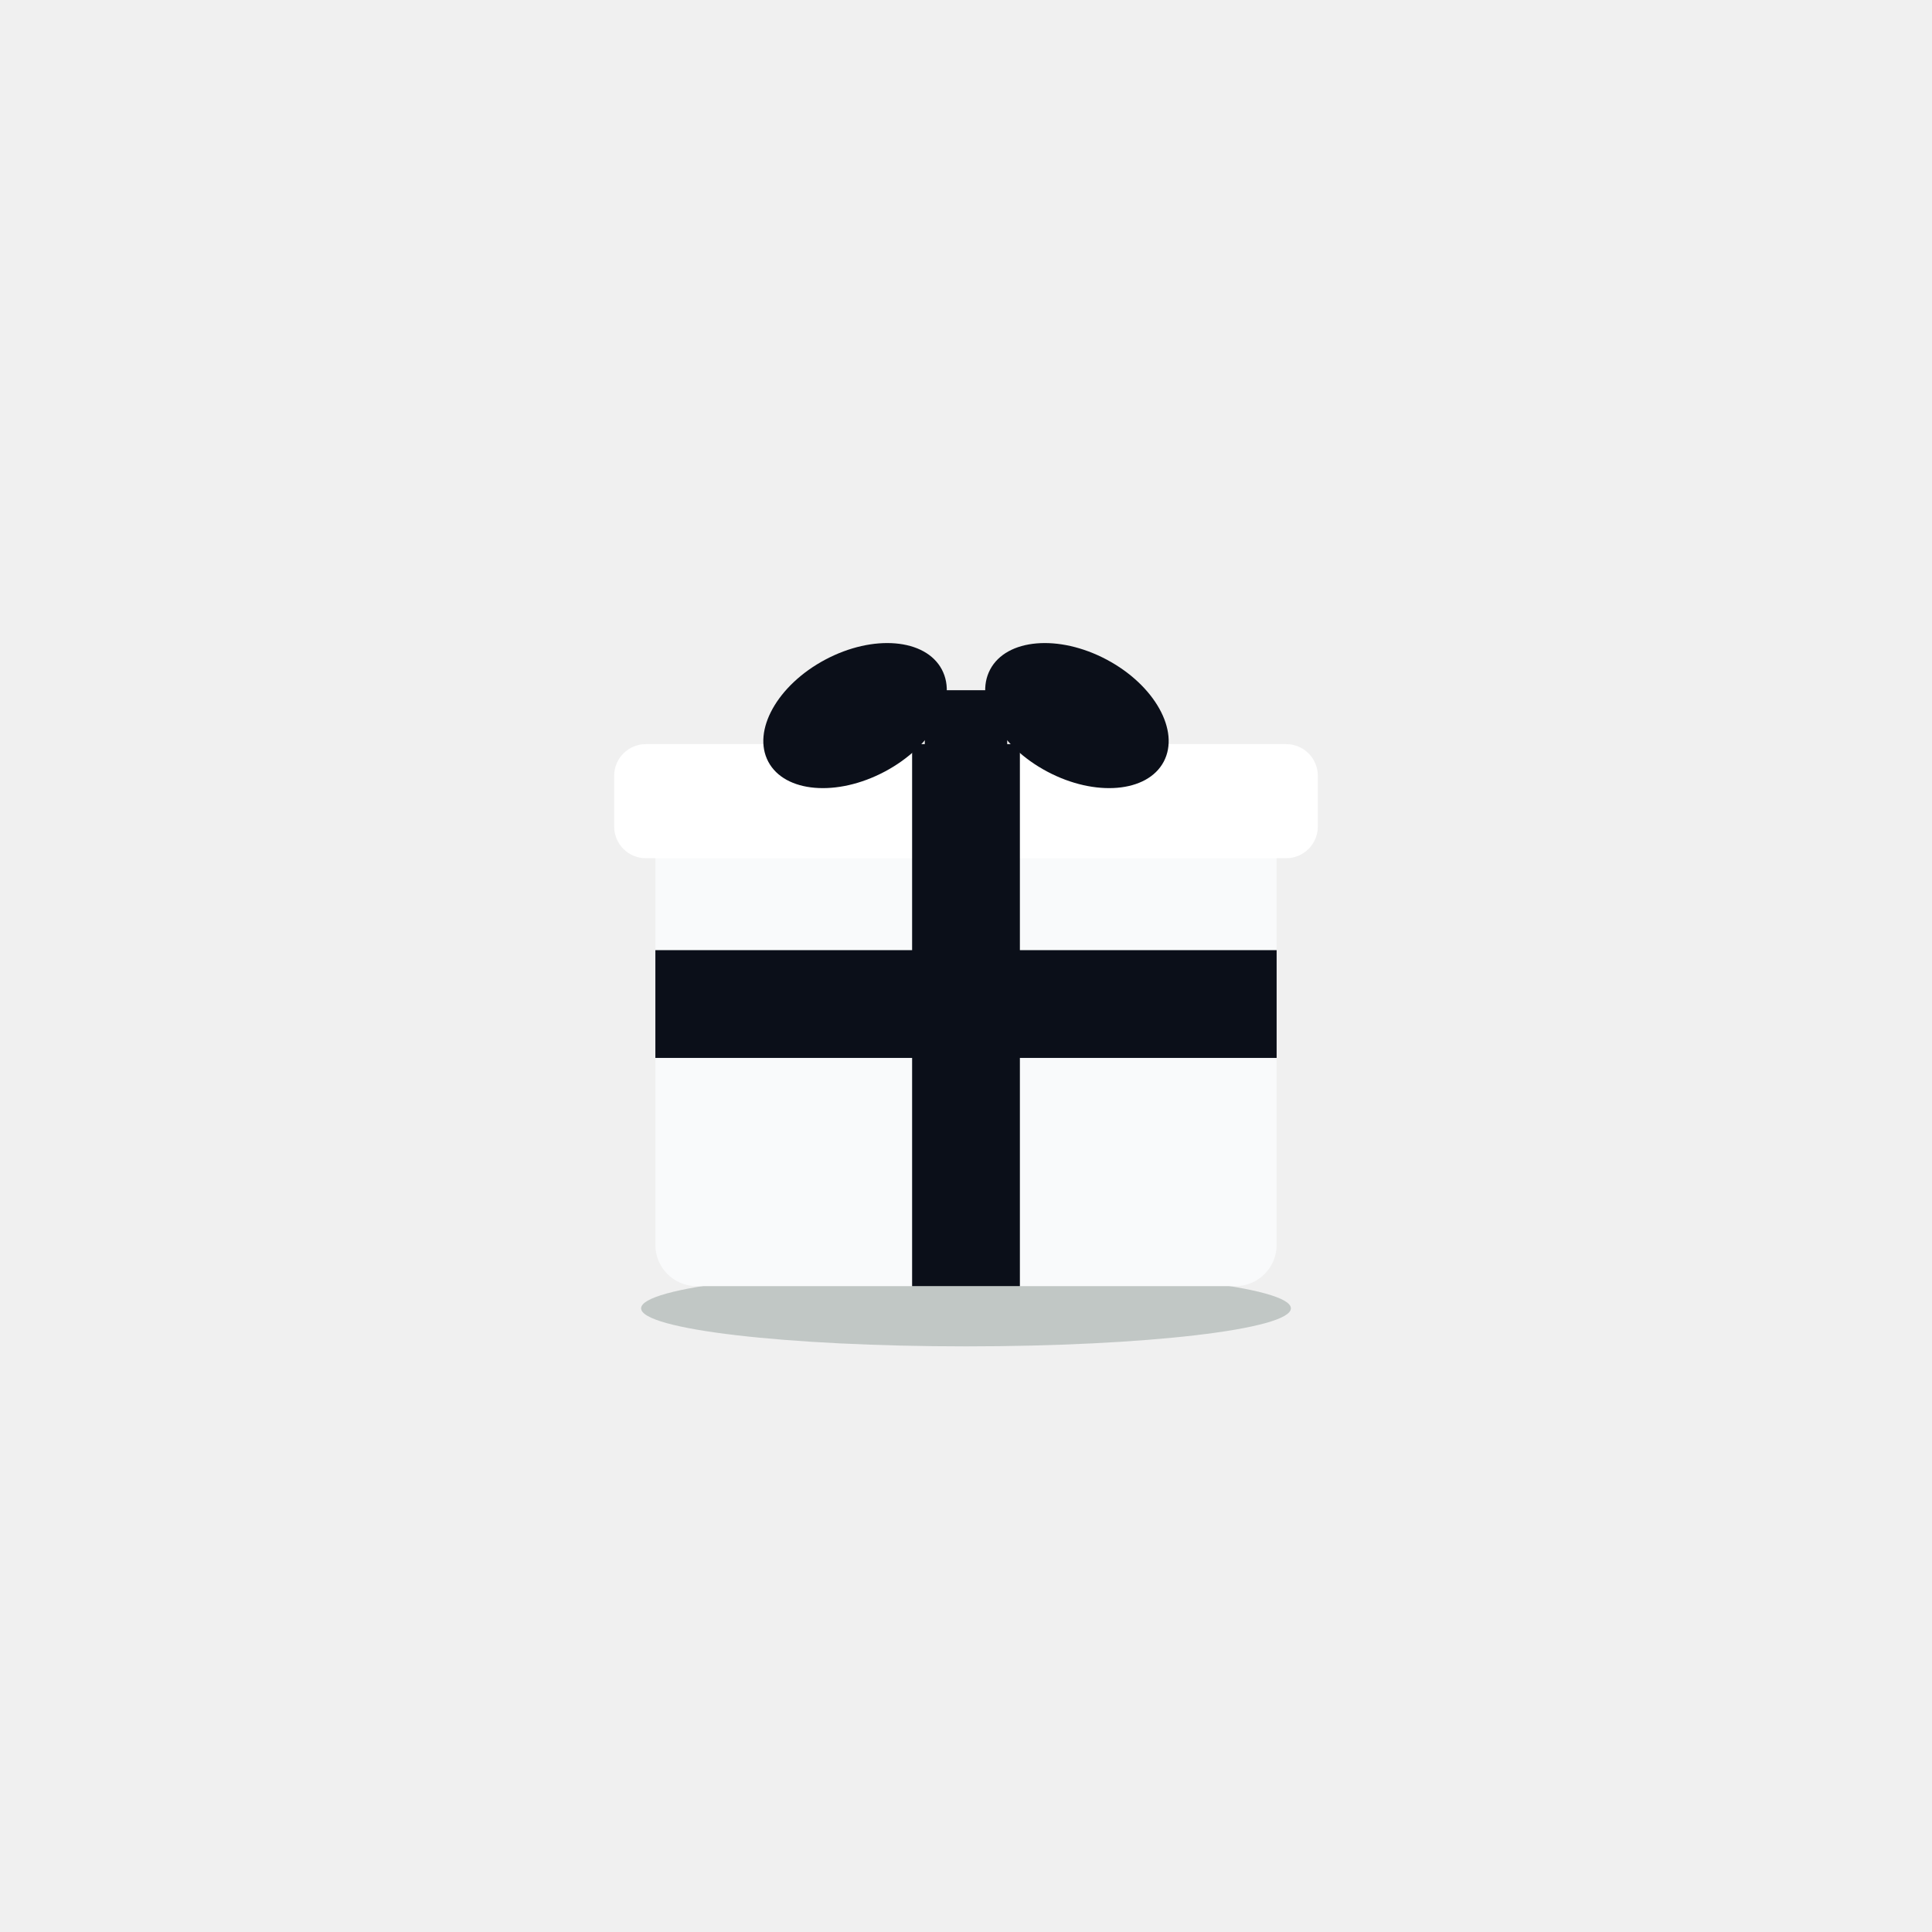
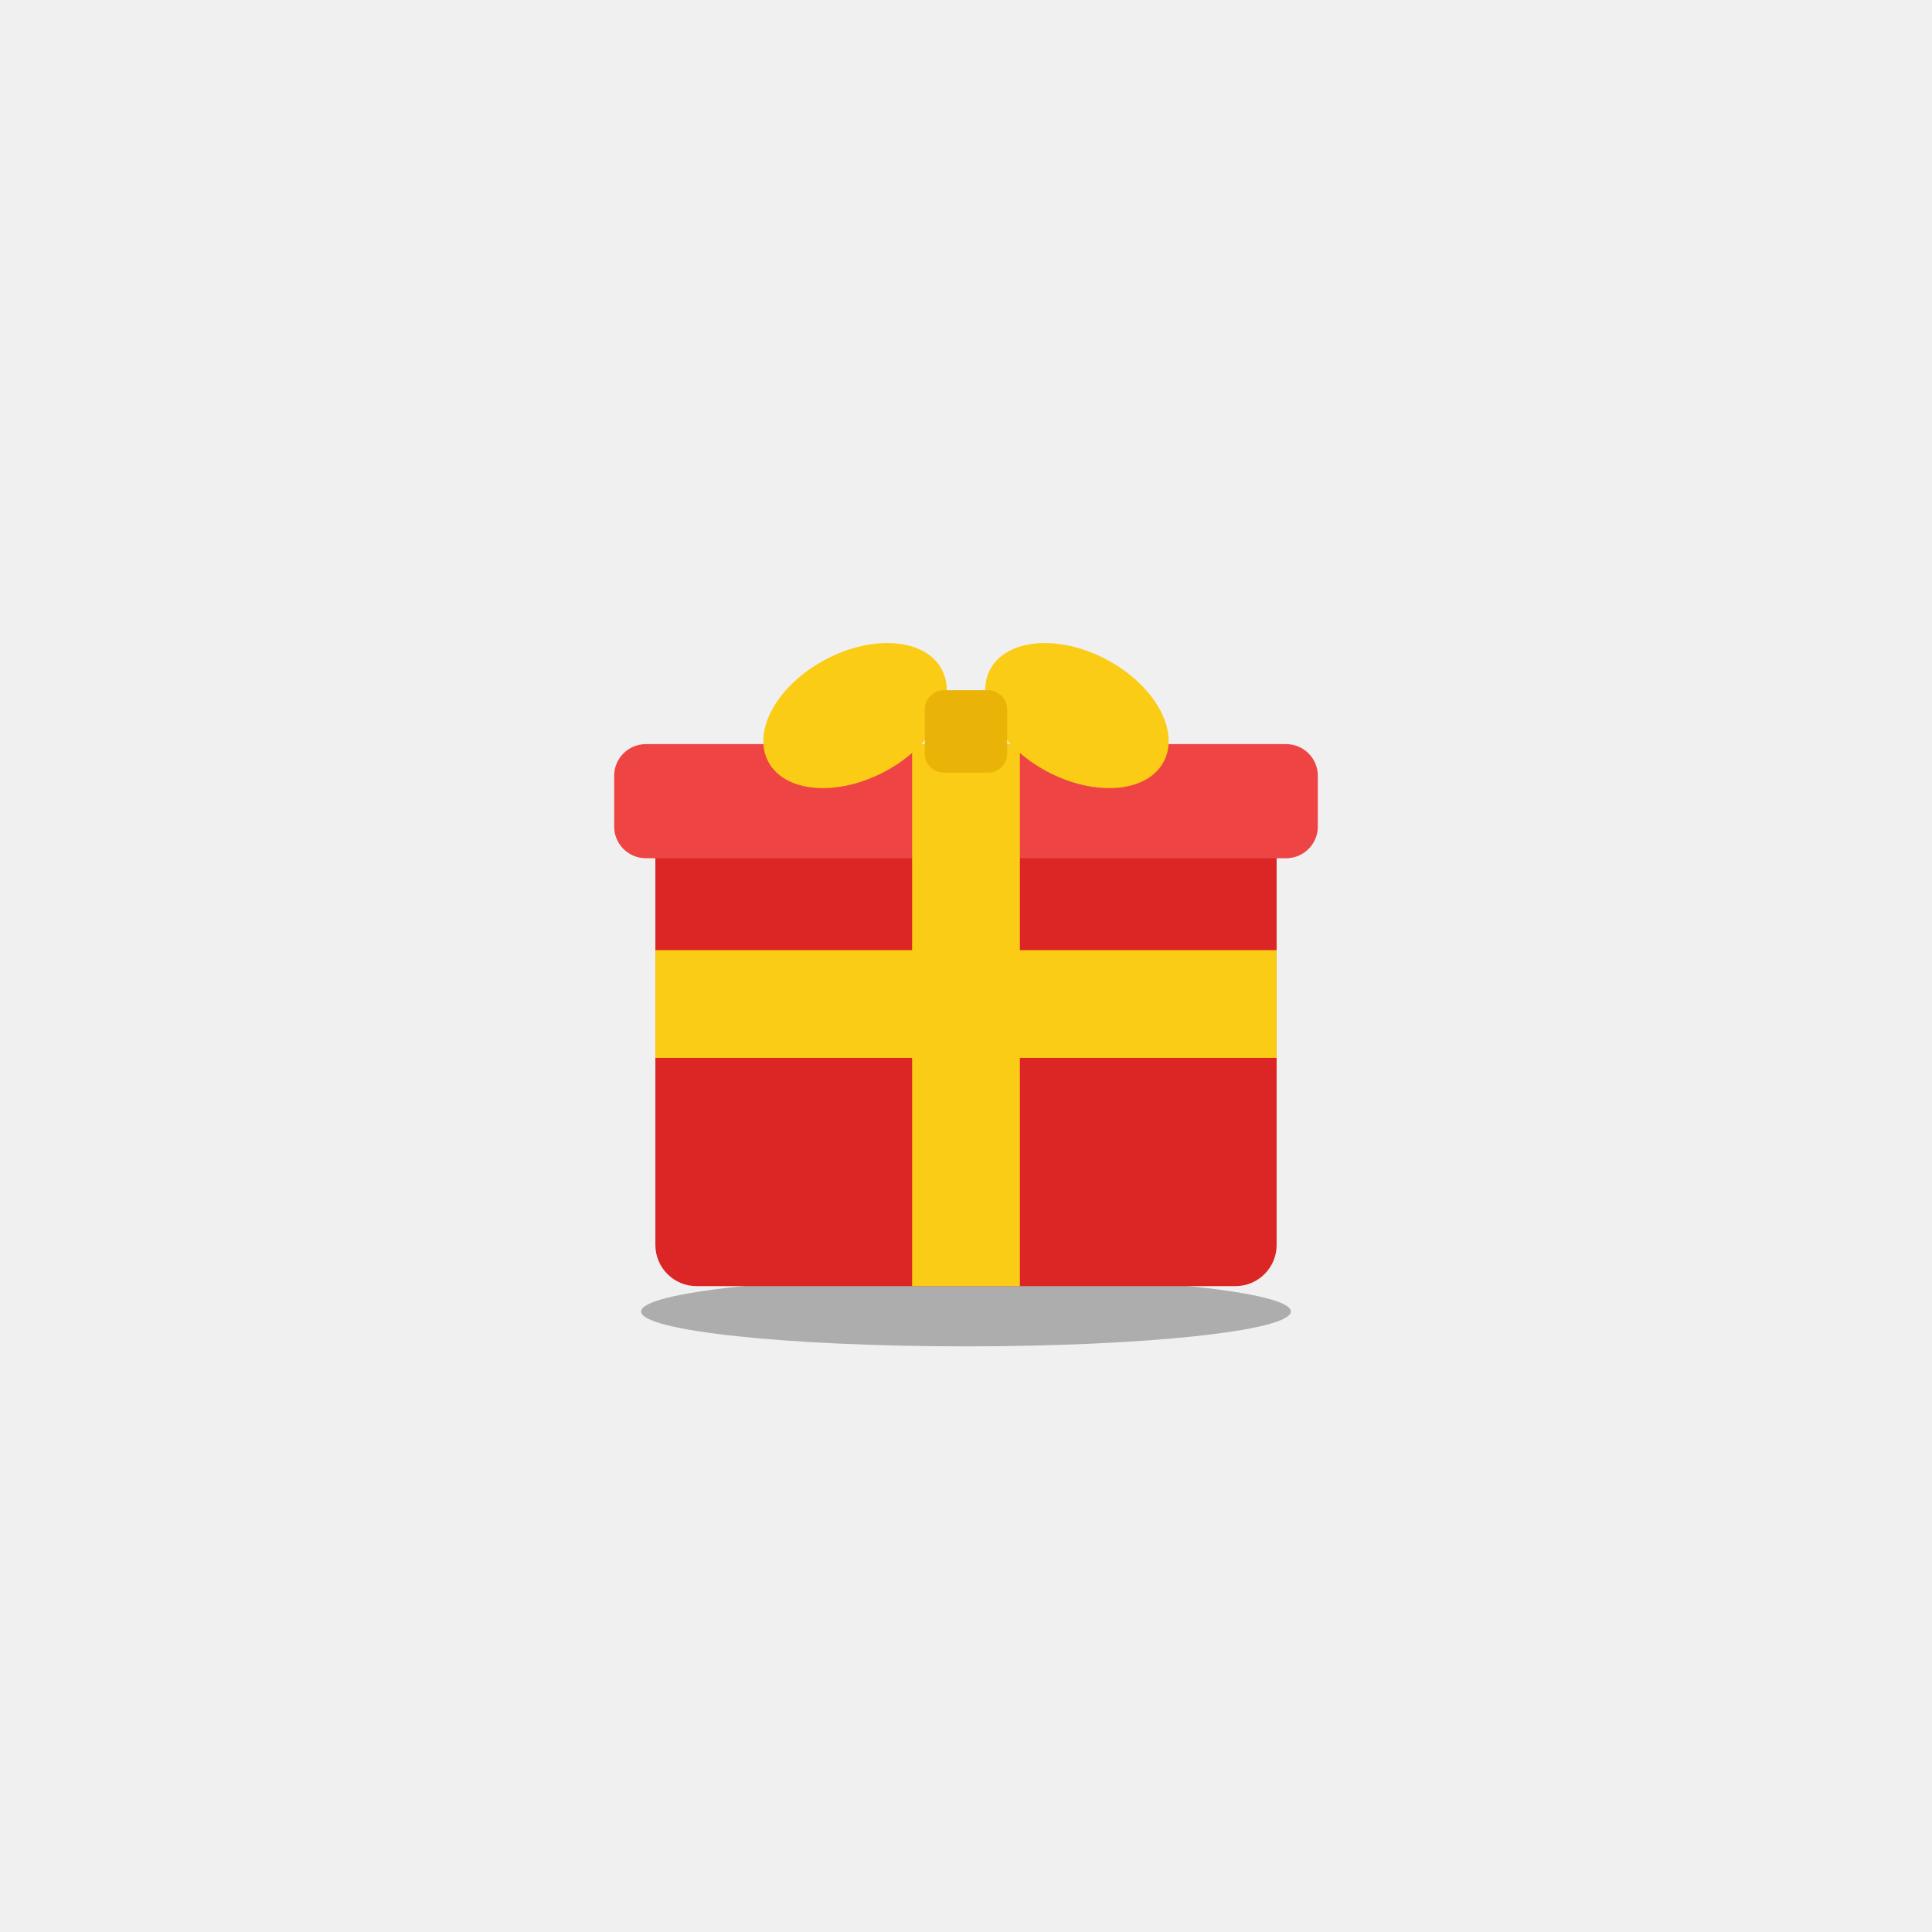
<svg xmlns="http://www.w3.org/2000/svg" width="1024" height="1024" viewBox="0 0 1024 1024">
  <g transform="translate(512 512) scale(0.84) translate(-512 -518)">
-     <ellipse cx="512" cy="734" rx="205" ry="24" fill="#04231A" opacity="0.20" />
-     <rect x="316" y="420" width="392" height="300" rx="26" fill="#F9FAFB" />
-     <rect x="290" y="378" width="444" height="72" rx="20" fill="#FFFFFF" />
-     <rect x="478" y="378" width="68" height="342" fill="#0B0F19" />
-     <rect x="316" y="508" width="392" height="68" fill="#0B0F19" />
-     <ellipse cx="442" cy="360" rx="62" ry="40" transform="rotate(-28 442 360)" fill="#0B0F19" />
-     <ellipse cx="582" cy="360" rx="62" ry="40" transform="rotate(28 582 360)" fill="#0B0F19" />
-     <rect x="486" y="344" width="52" height="52" rx="12" fill="#0B0F19" />
+     <ellipse cx="512" cy="736" rx="205" ry="22" fill="#000000" opacity="0.28" />
+     <rect x="316" y="420" width="392" height="300" rx="26" fill="#DC2626" />
+     <rect x="290" y="378" width="444" height="72" rx="20" fill="#EF4444" />
+     <rect x="478" y="378" width="68" height="342" fill="#FACC15" />
+     <rect x="316" y="508" width="392" height="68" fill="#FACC15" />
+     <ellipse cx="442" cy="360" rx="62" ry="40" transform="rotate(-28 442 360)" fill="#FACC15" />
+     <ellipse cx="582" cy="360" rx="62" ry="40" transform="rotate(28 582 360)" fill="#FACC15" />
+     <rect x="486" y="344" width="52" height="52" rx="12" fill="#EAB308" />
  </g>
</svg>
